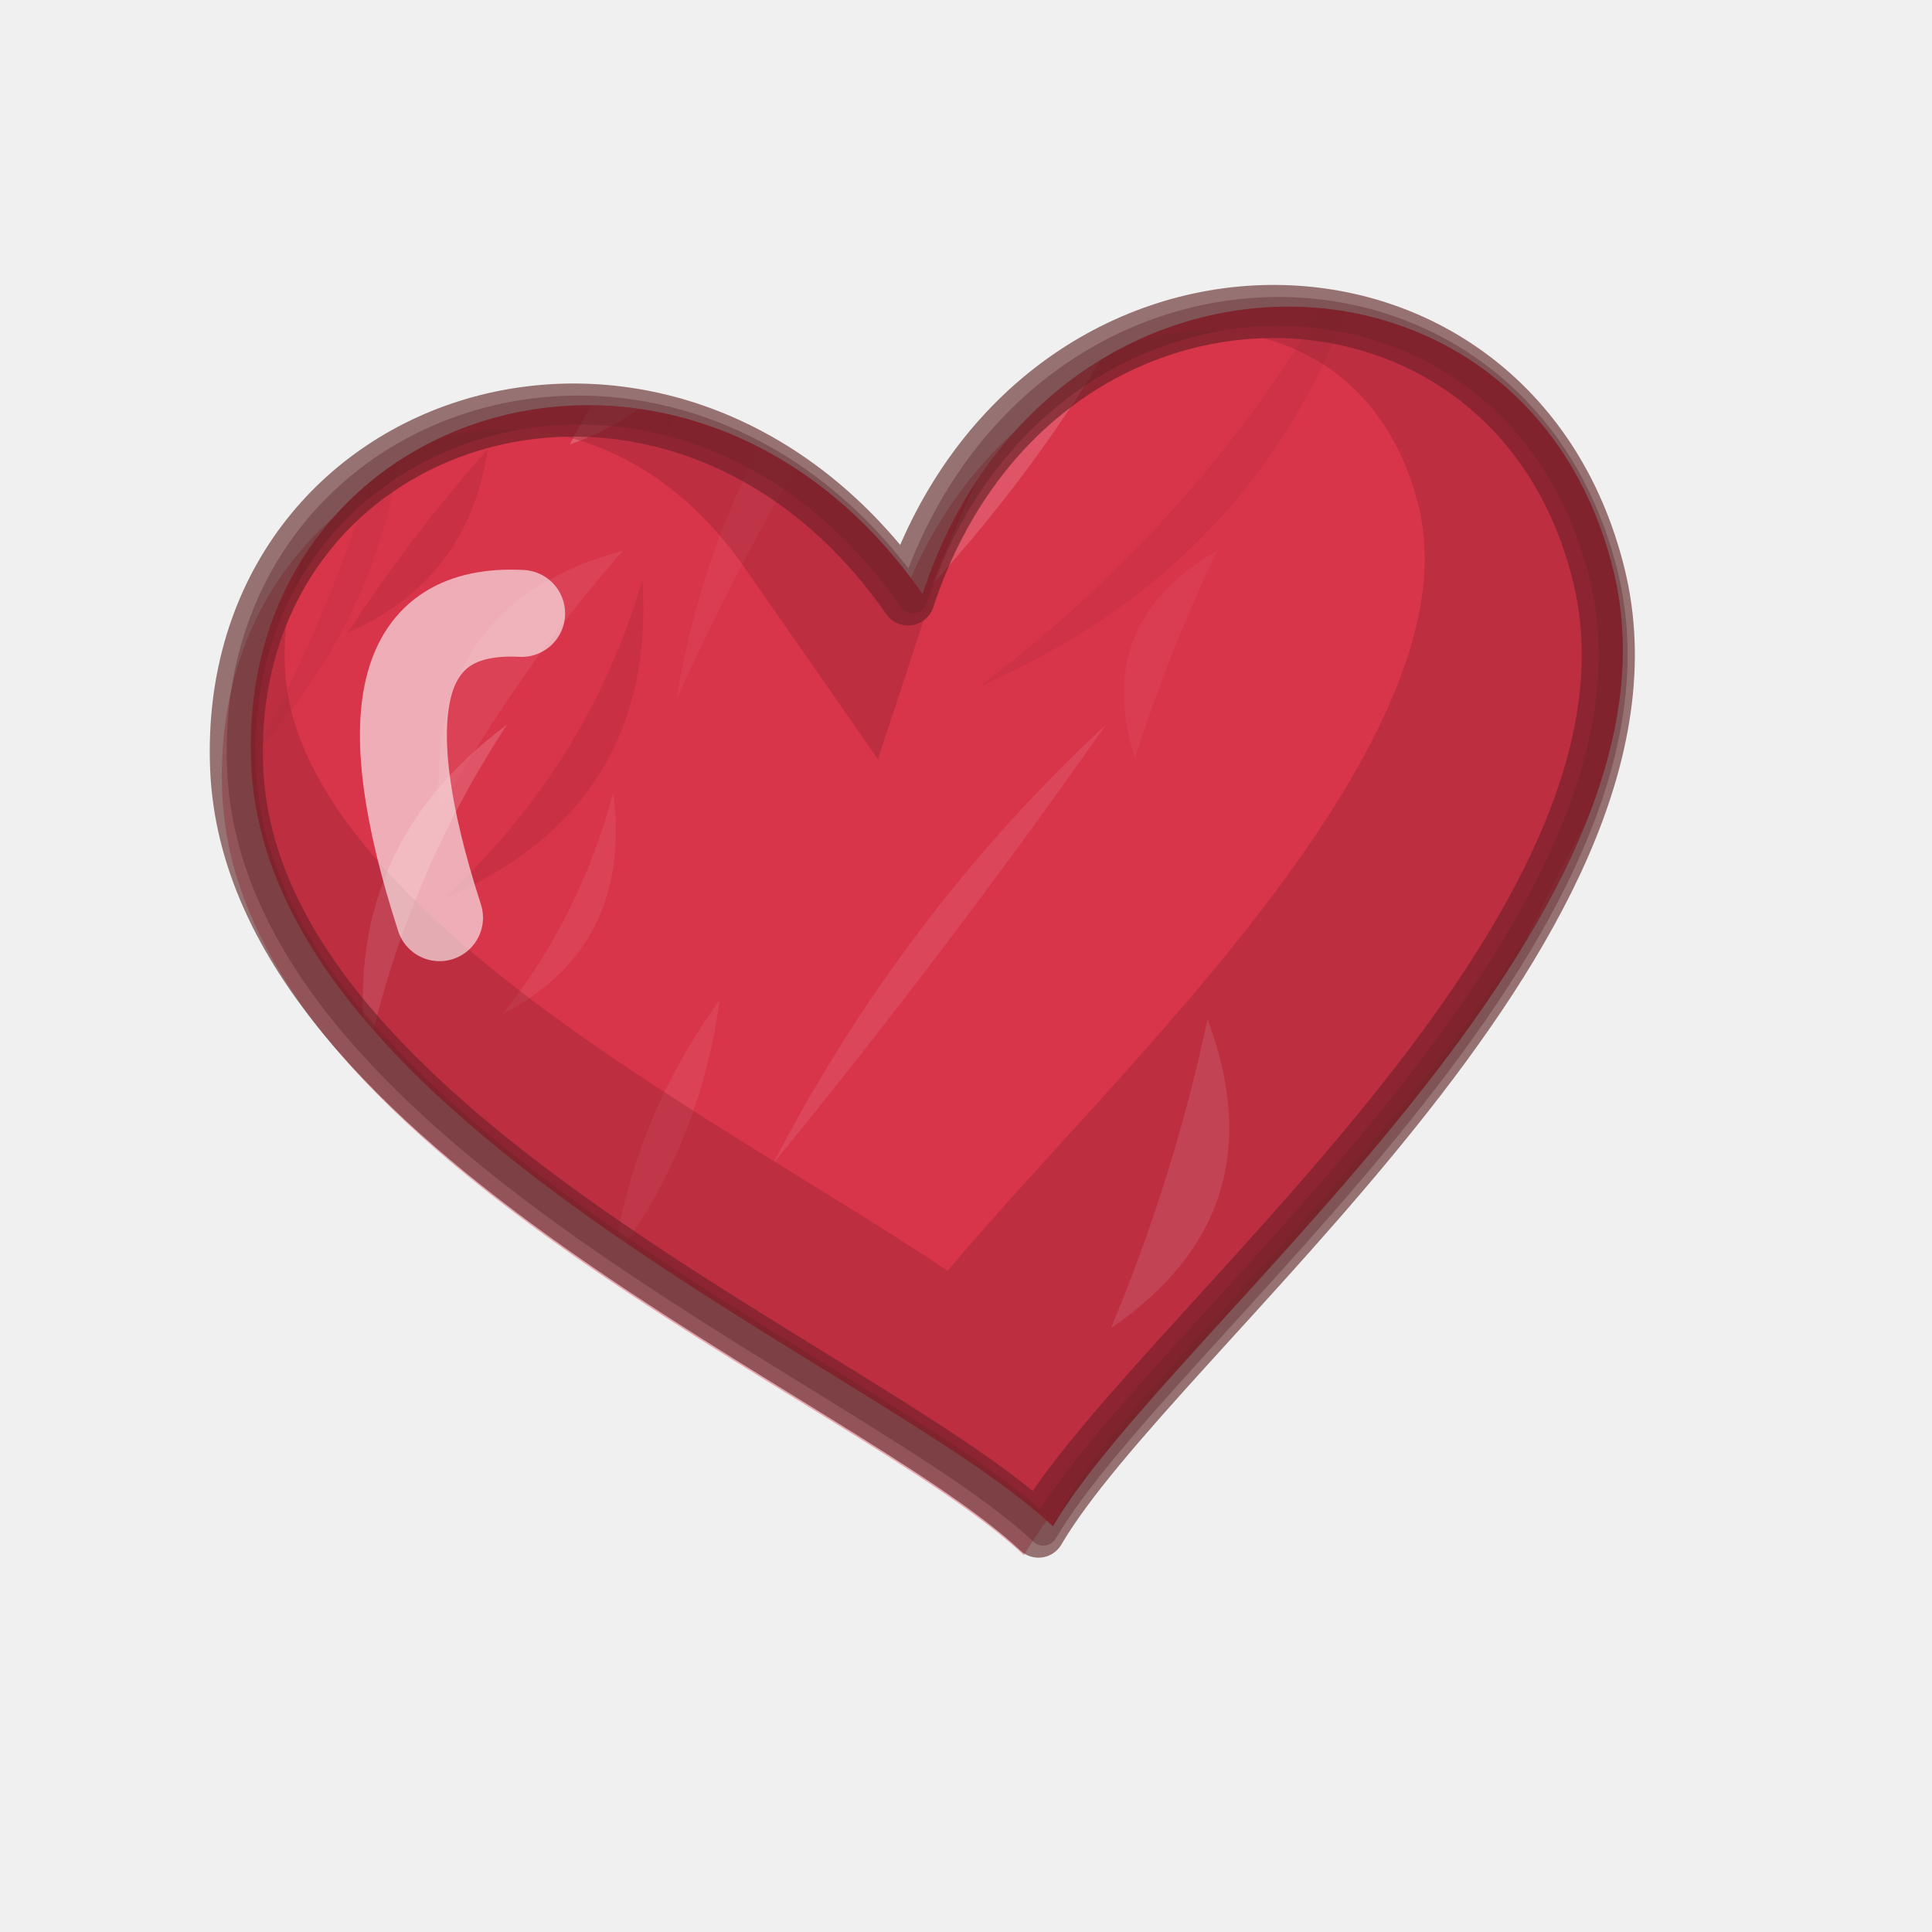
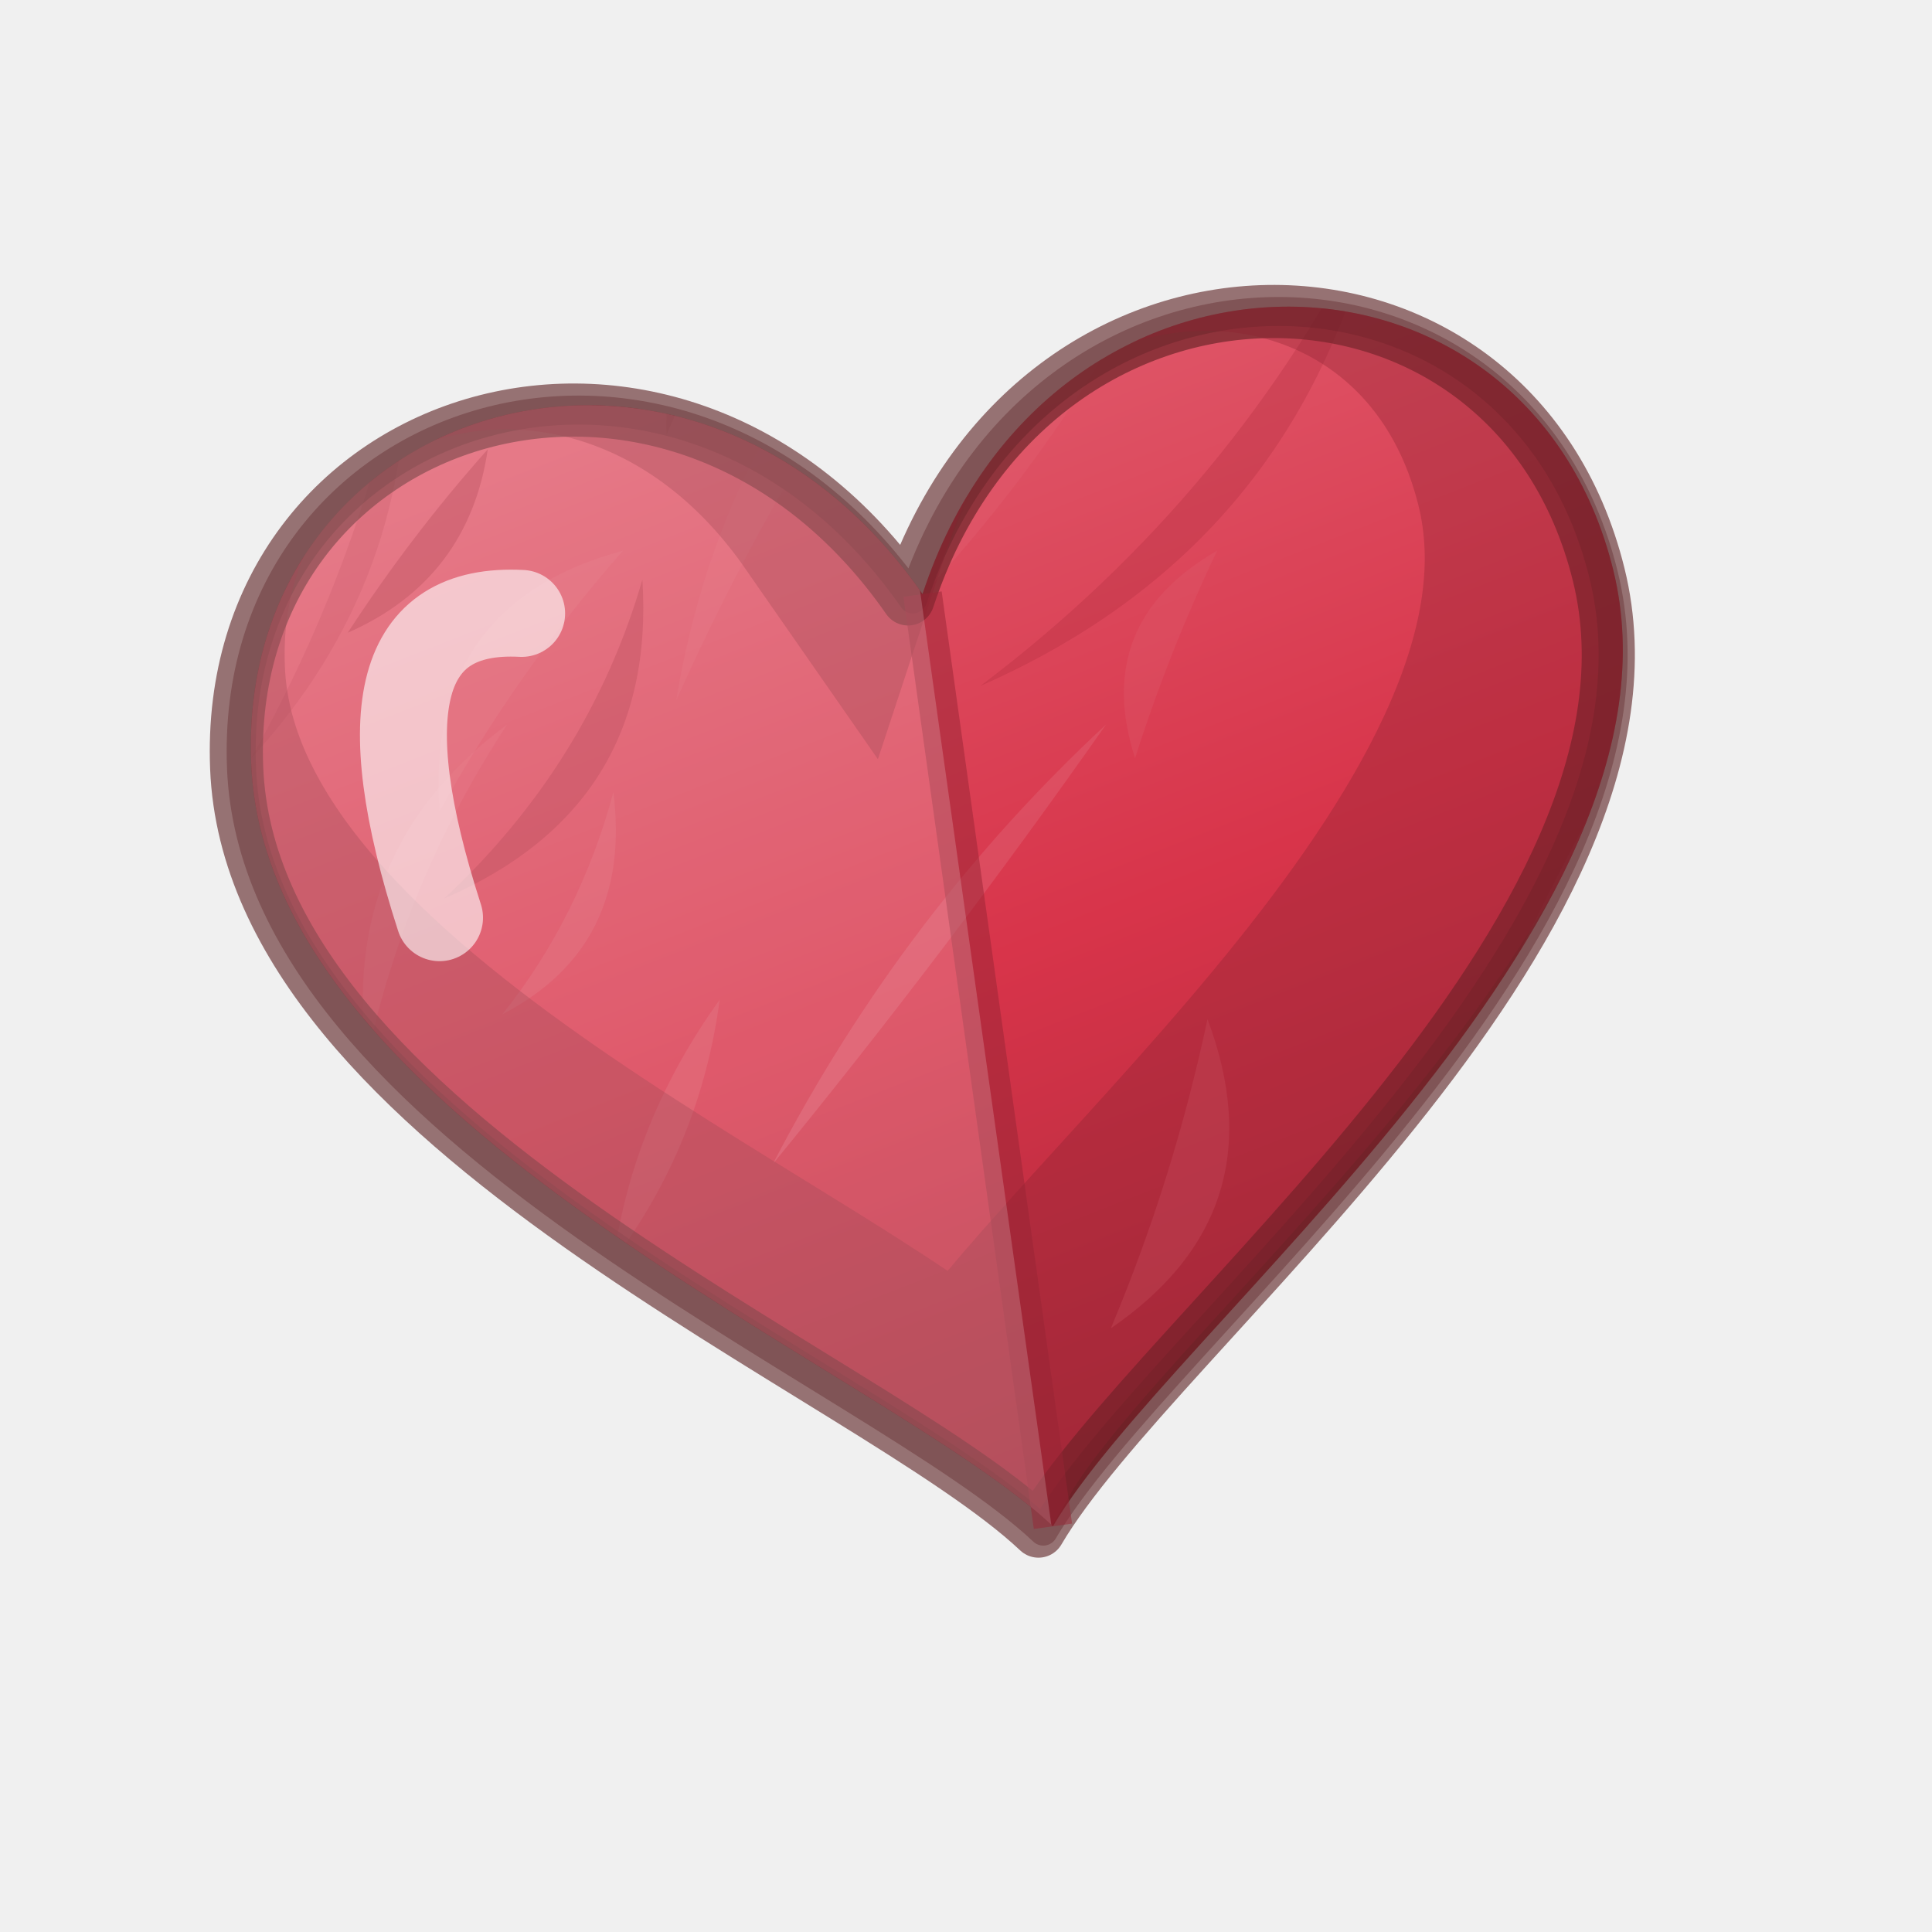
<svg xmlns="http://www.w3.org/2000/svg" viewBox="0 0 40 40" width="40" height="40">
  <defs>
    <path id="o0" d="M21.8 31.6C18.3 28.3 5.5 23.3 5.2 15.8C4.9 8.3 14.3 5.4 19.1 12.3C21.7 4.4 31.6 4.5 33.4 11.8C35.2 19.1 24.2 27.5 21.8 31.6Z" />
  </defs>
-   <use href="#o0" fill="#D8344A" />
-   <use href="#o0" fill="#D8344A" opacity="0.40" transform="translate(-.6 .6)" />
+   <defs>
+     <linearGradient id="ph1-lg" x1="0.3" y1="0.05" x2="0.7" y2="0.95">
+       <stop offset="0" stop-color="#E05D6E" />
+       <stop offset="0.55" stop-color="#D8344A" />
+       <stop offset="1" stop-color="#AD2A3B" />
+     </linearGradient>
+   </defs>
+   <use href="#o0" fill="url(#ph1-lg)" />
  <clipPath id="ph1">
    <use href="#o0" />
  </clipPath>
  <g clip-path="url(#ph1)">
-     <g fill="#E88592">
+     <g fill="#E05D6E">
      <path d="M35 32.4q2.5-1.3 3.1-4q-1.4 2-3.1 4z" opacity=".5" />
      <path d="M11.8 9.2q2.6-.9 3.2-3.6q-2.1 1.4-3.2 3.6z" opacity=".5" />
      <path d="M28.4 25q4.5-2.4 4.3-7.5q-1.3 4.3-4.3 7.5z" opacity=".3" />
      <path d="M29.8 23.3q3.8-2.9 3.8-7.7q-2.1 3.8-3.8 7.7z" opacity=".4" />
      <path d="M19.3 12.1q4-4.4 6.1-10q-3.9 4.4-6.1 10z" opacity=".4" />
      <path d="M27.6 3.2q1.2-3.2 2.5-6.4q-3.3 2.4-2.5 6.4z" opacity=".2" />
      <path d="M23 27.5q3.5-2.4 2-6.4q-.7 3.3-2 6.4z" opacity=".4" />
      <path d="M35.2 6.2q2.7-2.8 5.1-5.9q-3.9 1.9-5.1 5.9z" opacity=".3" />
      <path d="M7 8.7q2.3-5.4 7-9.1q-6.4 2.4-7 9.1z" opacity=".3" />
      <path d="M7.6 21.9q.8-3.7 2.9-6.9q-3.5 2.6-2.9 6.9z" opacity=".4" />
    </g>
-     <g fill="#B12B3D">
+     <g fill="#AD2A3B">
      <path d="M20.3 14.2q6.6-2.9 8.2-9.9q-2.9 5.9-8.2 9.9z" opacity=".3" />
      <path d="M9.2 18.6q4.4-1.9 4.1-6.6q-1.1 3.8-4.1 6.6z" opacity=".4" />
      <path d="M27.7 31.1q5.9-3.4 5.1-10.2q-1 5.8-5.1 10.2z" opacity=".2" />
      <path d="M19.6 9.5q3.7-2.5 2.7-6.9q-.9 3.6-2.7 6.9z" opacity=".4" />
      <path d="M13.8 9q1.8-4.2 4.9-7.6q-5 2.1-4.9 7.6z" opacity=".4" />
      <path d="M7.2 13.1q2.5-1.1 2.9-3.8q-1.6 1.8-2.9 3.8z" opacity=".4" />
      <path d="M29.5 32.4q2.5-3.9 4.6-8q-3.9 3.1-4.6 8z" opacity=".3" />
      <path d="M18.2 10.4q4.5-2.7 5.9-7.8q-2.9 4-5.9 7.8z" opacity=".4" />
      <path d="M6.8 8.2q2.1-2.6 3.3-5.6q-2.3 2.4-3.3 5.6z" opacity=".4" />
      <path d="M5.2 15.7q3.4-3.7 3.2-8.7q-.9 4.6-3.2 8.7z" opacity=".2" />
      <path d="M29.1 25.3q4-2.9 4.4-7.9q-1.6 4.3-4.4 7.9z" opacity=".3" />
      <path d="M32.1 25.2q4.2-4 5.5-9.6q-2.6 4.9-5.5 9.6z" opacity=".3" />
    </g>
-     <g fill="#E16172">
+     <g fill="#E26777">
      <path d="M14 14.5q2.6-5.8 6.5-10.7q-5.4 4-6.5 10.7z" opacity=".2" />
      <path d="M33.5 8.5q2.4-5.1 6.2-9.3q-4.6 3.7-6.2 9.3z" opacity=".4" />
      <path d="M33.7 26.3q3.3-1.1 3.5-4.6q-1.2 2.7-3.5 4.6z" opacity=".3" />
      <path d="M27.2 3.5q1.3-3.8 4.3-6.4q-4 2-4.3 6.4z" opacity=".2" />
      <path d="M32 24.7q2.2-3.7 4.8-7.3q-3.6 2.9-4.8 7.3z" opacity=".2" />
      <path d="M23.5 15.7q.7-2.2 1.7-4.3q-2.6 1.5-1.7 4.3z" opacity=".2" />
      <path d="M9.1 16.8q1.6-2.9 3.8-5.4q-4.1 1.1-3.8 5.4z" opacity=".3" />
      <path d="M12.7 26.1q1.8-2.4 2.2-5.4q-1.8 2.5-2.2 5.4z" opacity=".3" />
      <path d="M16 24.1q3.6-4.4 6.9-9.1q-4.2 3.9-6.9 9.1z" opacity=".4" />
      <path d="M10.4 21q2.7-1.4 2.3-4.6q-.7 2.6-2.3 4.6z" opacity=".3" />
      <path d="M19.7 6.1q1.8-3.5 2.8-7.3q-2.9 3.1-2.8 7.3z" opacity=".3" />
    </g>
  </g>
  <use href="#o0" fill="none" stroke="#5A1E20" stroke-width="1.1" stroke-linecap="round" stroke-linejoin="round" opacity="0.60" transform="translate(-.3 .1)" />
  <use href="#o0" fill="none" stroke="#5A1E20" stroke-width=".6" stroke-linecap="round" stroke-linejoin="round" opacity="0.36" transform="translate(-.2 .1)" />
  <clipPath id="ph1-sh">
    <use href="#o0" />
  </clipPath>
  <g clip-path="url(#ph1-sh)">
    <use href="#o0" fill="none" stroke="#8C2230" stroke-width="4.8" opacity="0.35" transform="translate(-1.7 -1.9)" />
  </g>
+   <path d="M19.1 12.3L21.8 31.6" stroke="#972434" stroke-width=".8" opacity="0.5" />
+   <use href="#o0" fill="#FFFFFF" opacity="0.18" clip-path="url(#ph1-pc)" />
+   <clipPath id="ph1-pc">
+     <rect x="2" y="1" width="18" height="36" transform="rotate(-8 20 19)" />
+   </clipPath>
  <path d="M10.8 12.7Q7 12.5 9.1 19" stroke="#FFFFFF" stroke-width="1.8" fill="none" stroke-linecap="round" opacity="0.6" />
</svg>
